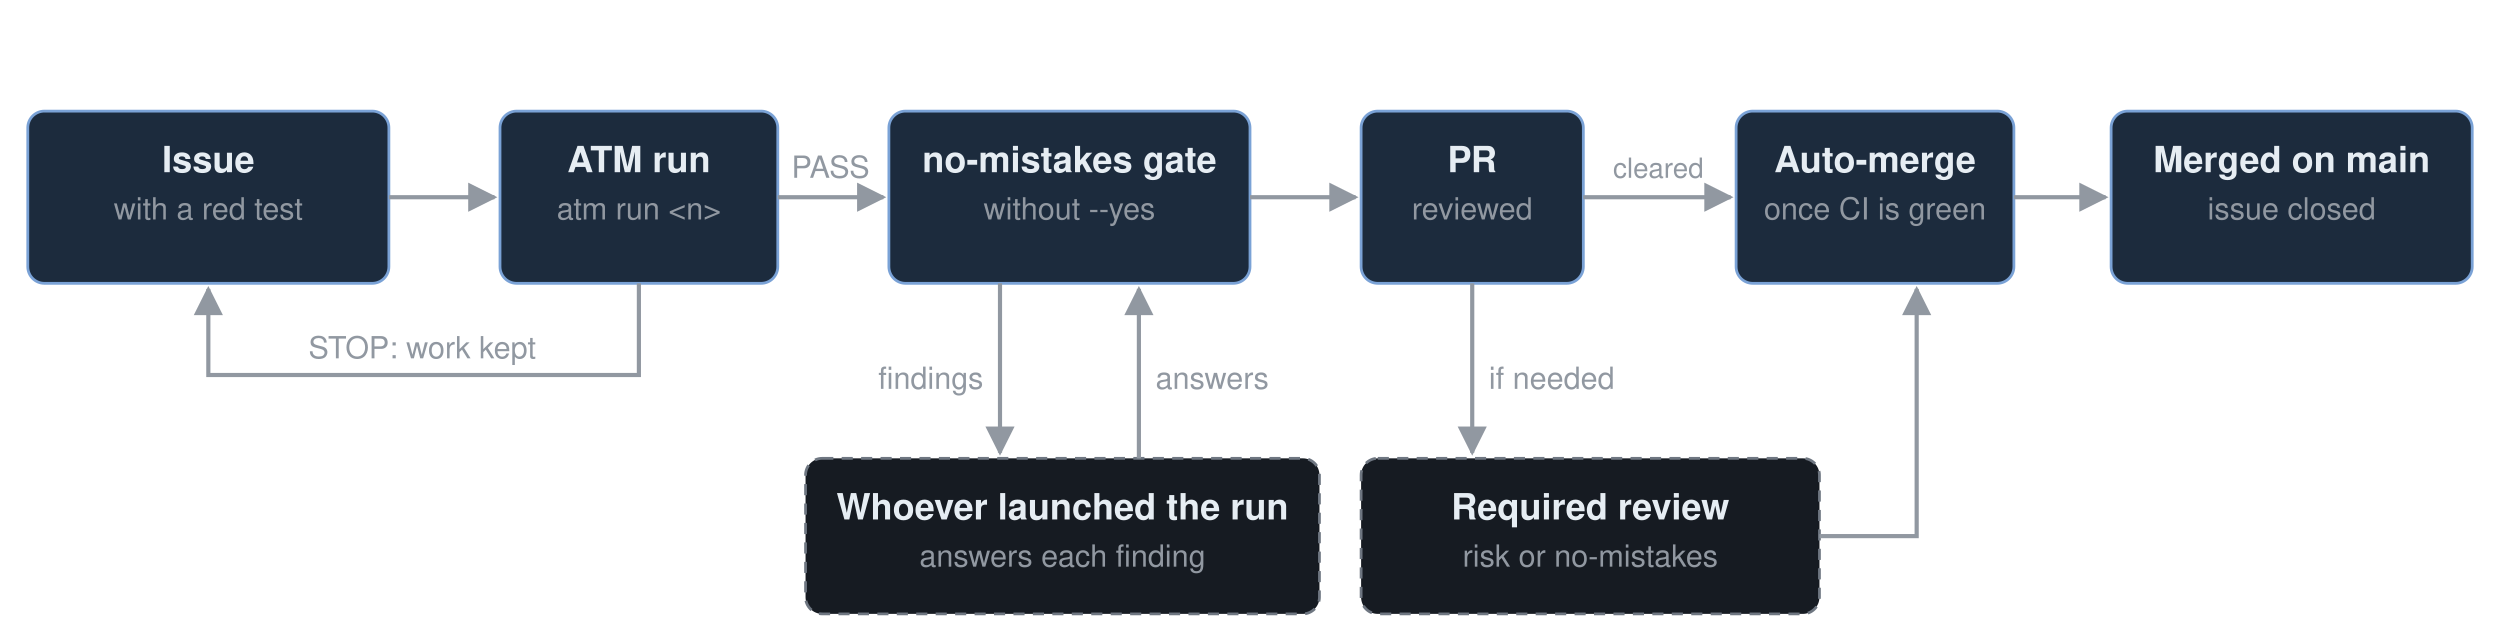
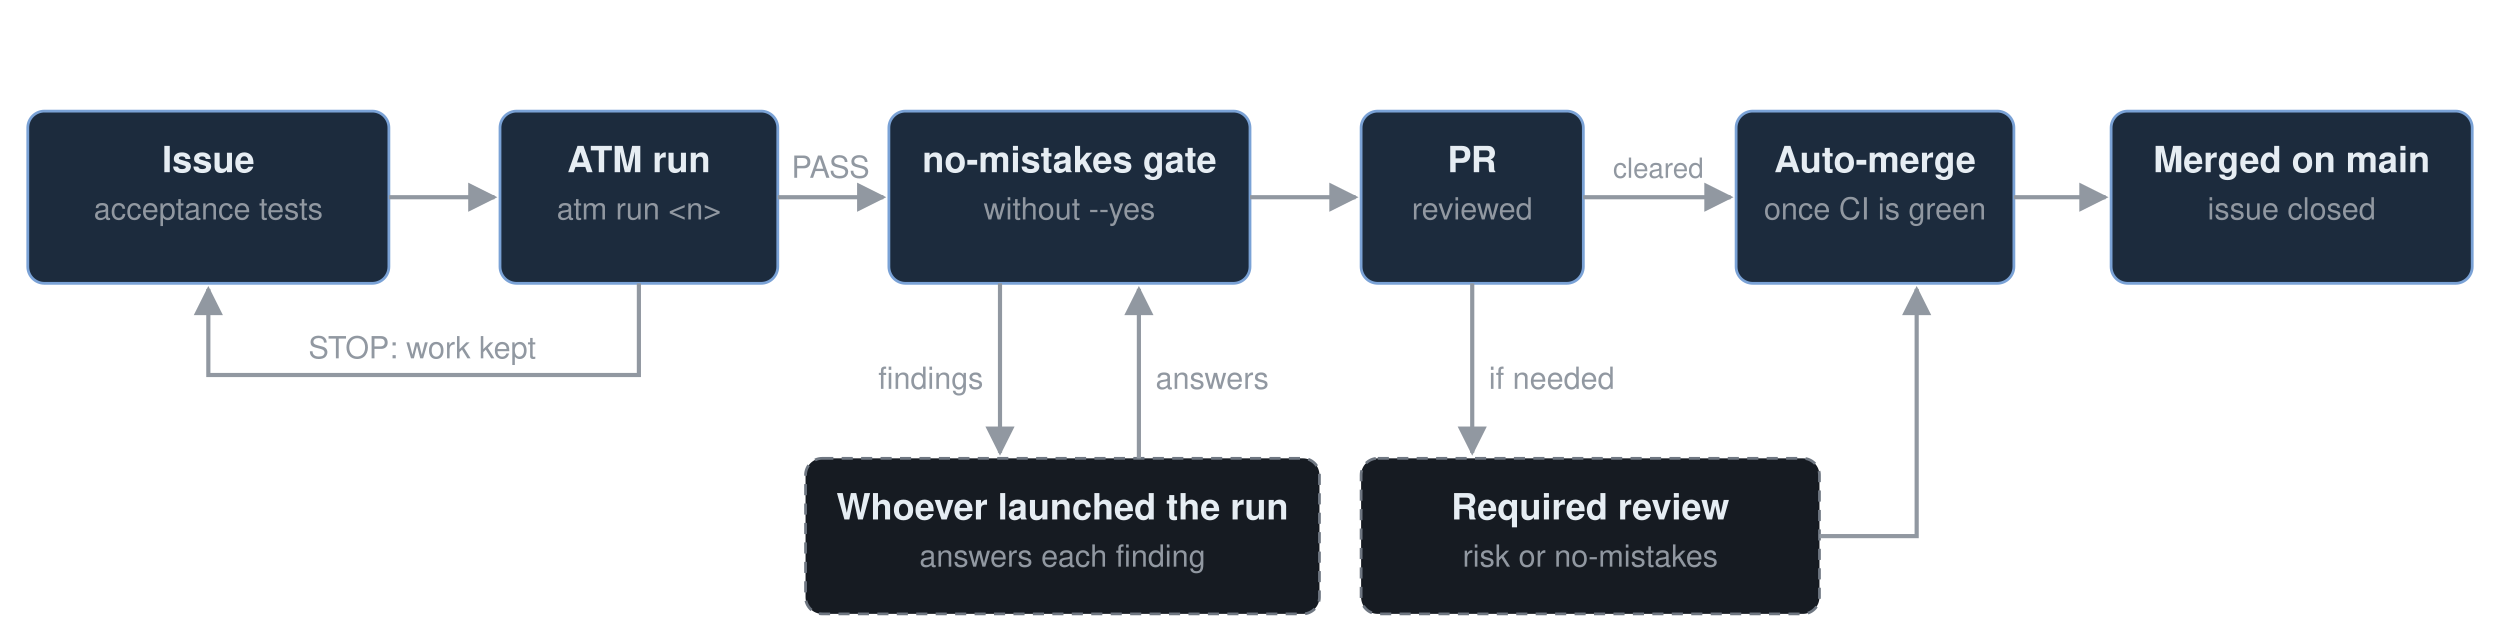
- <svg xmlns="http://www.w3.org/2000/svg" viewBox="0 0 900 230" width="900" height="230" role="img" aria-label="The loop. An issue with a red test goes to an ATM run. A failed check first asks the launcher, and stop keeps the work for a later run. PASS goes to the no-mistakes gate; its findings go to whoever launched the run, who answers them, then the gate opens a PR. Required risk or no-mistakes review precedes auto-merge. Merged on main, the issue closes.">
+ <svg xmlns="http://www.w3.org/2000/svg" viewBox="0 0 900 230" width="900" height="230" role="img" aria-label="The loop. An issue with acceptance tests goes to an ATM run. A failed check first asks the launcher, and stop keeps the work for a later run. PASS goes to the no-mistakes gate; its findings go to whoever launched the run, who answers them, then the gate opens a PR. Required risk or no-mistakes review precedes auto-merge. Merged on main, the issue closes.">
  <defs>
    <marker id="ar" viewBox="0 0 10 10" refX="9" refY="5" markerWidth="7" markerHeight="7" orient="auto-start-reverse">
      <path d="M0 0L10 5L0 10z" fill="#9198a1" />
    </marker>
  </defs>
  <g font-family="-apple-system,BlinkMacSystemFont,'Segoe UI',Helvetica,Arial,sans-serif" font-size="13" fill="#e6edf3">
    <rect x="10" y="40" width="130" height="62" rx="6" fill="#1c2b3d" stroke="#7aa2d6" />
    <text x="75.0" y="62" text-anchor="middle" font-weight="600">Issue</text>
-     <text x="75.0" y="79" text-anchor="middle" font-size="11" fill="#9198a1">with a red test</text>
+     <text x="75.0" y="79" text-anchor="middle" font-size="11" fill="#9198a1">acceptance tests</text>
    <rect x="180" y="40" width="100" height="62" rx="6" fill="#1c2b3d" stroke="#7aa2d6" />
    <text x="230.0" y="62" text-anchor="middle" font-weight="600">ATM run</text>
    <text x="230.0" y="79" text-anchor="middle" font-size="11" fill="#9198a1">atm run &lt;n&gt;</text>
    <rect x="320" y="40" width="130" height="62" rx="6" fill="#1c2b3d" stroke="#7aa2d6" />
    <text x="385.0" y="62" text-anchor="middle" font-weight="600">no-mistakes gate</text>
    <text x="385.0" y="79" text-anchor="middle" font-size="11" fill="#9198a1">without --yes</text>
    <rect x="490" y="40" width="80" height="62" rx="6" fill="#1c2b3d" stroke="#7aa2d6" />
    <text x="530.0" y="62" text-anchor="middle" font-weight="600">PR</text>
    <text x="530.0" y="79" text-anchor="middle" font-size="11" fill="#9198a1">reviewed</text>
    <rect x="625" y="40" width="100" height="62" rx="6" fill="#1c2b3d" stroke="#7aa2d6" />
    <text x="675.0" y="62" text-anchor="middle" font-weight="600">Auto-merge</text>
    <text x="675.0" y="79" text-anchor="middle" font-size="11" fill="#9198a1">once CI is green</text>
    <rect x="760" y="40" width="130" height="62" rx="6" fill="#1c2b3d" stroke="#7aa2d6" />
    <text x="825.0" y="62" text-anchor="middle" font-weight="600">Merged on main</text>
    <text x="825.0" y="79" text-anchor="middle" font-size="11" fill="#9198a1">issue closed</text>
    <path d="M140 71H178" stroke="#9198a1" stroke-width="1.5" fill="none" marker-end="url(#ar)" />
    <path d="M280 71H318" stroke="#9198a1" stroke-width="1.5" fill="none" marker-end="url(#ar)" />
    <text x="299" y="64" text-anchor="middle" font-size="11" fill="#9198a1">PASS</text>
    <path d="M450 71H488" stroke="#9198a1" stroke-width="1.5" fill="none" marker-end="url(#ar)" />
    <path d="M570 71H623" stroke="#9198a1" stroke-width="1.5" fill="none" marker-end="url(#ar)" />
    <text x="597" y="64" text-anchor="middle" font-size="10" fill="#9198a1">cleared</text>
    <path d="M725 71H758" stroke="#9198a1" stroke-width="1.5" fill="none" marker-end="url(#ar)" />
    <path d="M230 102V135H75V104" stroke="#9198a1" stroke-width="1.5" fill="none" marker-end="url(#ar)" />
    <text x="152" y="129" text-anchor="middle" font-size="11" fill="#9198a1">STOP: work kept</text>
    <rect x="290" y="165" width="185" height="56" rx="6" fill="#161b22" stroke="#6e7681" stroke-dasharray="4 3" />
    <text x="382.5" y="187" text-anchor="middle" font-weight="600">Whoever launched the run</text>
    <text x="382.5" y="204" text-anchor="middle" font-size="11" fill="#9198a1">answers each finding</text>
    <path d="M360 102V163" stroke="#9198a1" stroke-width="1.5" fill="none" marker-end="url(#ar)" />
    <text x="354" y="140" text-anchor="end" font-size="11" fill="#9198a1">findings</text>
    <path d="M410 165V104" stroke="#9198a1" stroke-width="1.5" fill="none" marker-end="url(#ar)" />
    <text x="416" y="140" text-anchor="start" font-size="11" fill="#9198a1">answers</text>
    <rect x="490" y="165" width="165" height="56" rx="6" fill="#161b22" stroke="#6e7681" stroke-dasharray="4 3" />
    <text x="572.5" y="187" text-anchor="middle" font-weight="600">Required review</text>
    <text x="572.5" y="204" text-anchor="middle" font-size="11" fill="#9198a1">risk or no-mistakes</text>
    <path d="M530 102V163" stroke="#9198a1" stroke-width="1.5" fill="none" marker-end="url(#ar)" />
    <text x="536" y="140" text-anchor="start" font-size="11" fill="#9198a1">if needed</text>
    <path d="M655 193H690V104" stroke="#9198a1" stroke-width="1.5" fill="none" marker-end="url(#ar)" />
  </g>
</svg>
